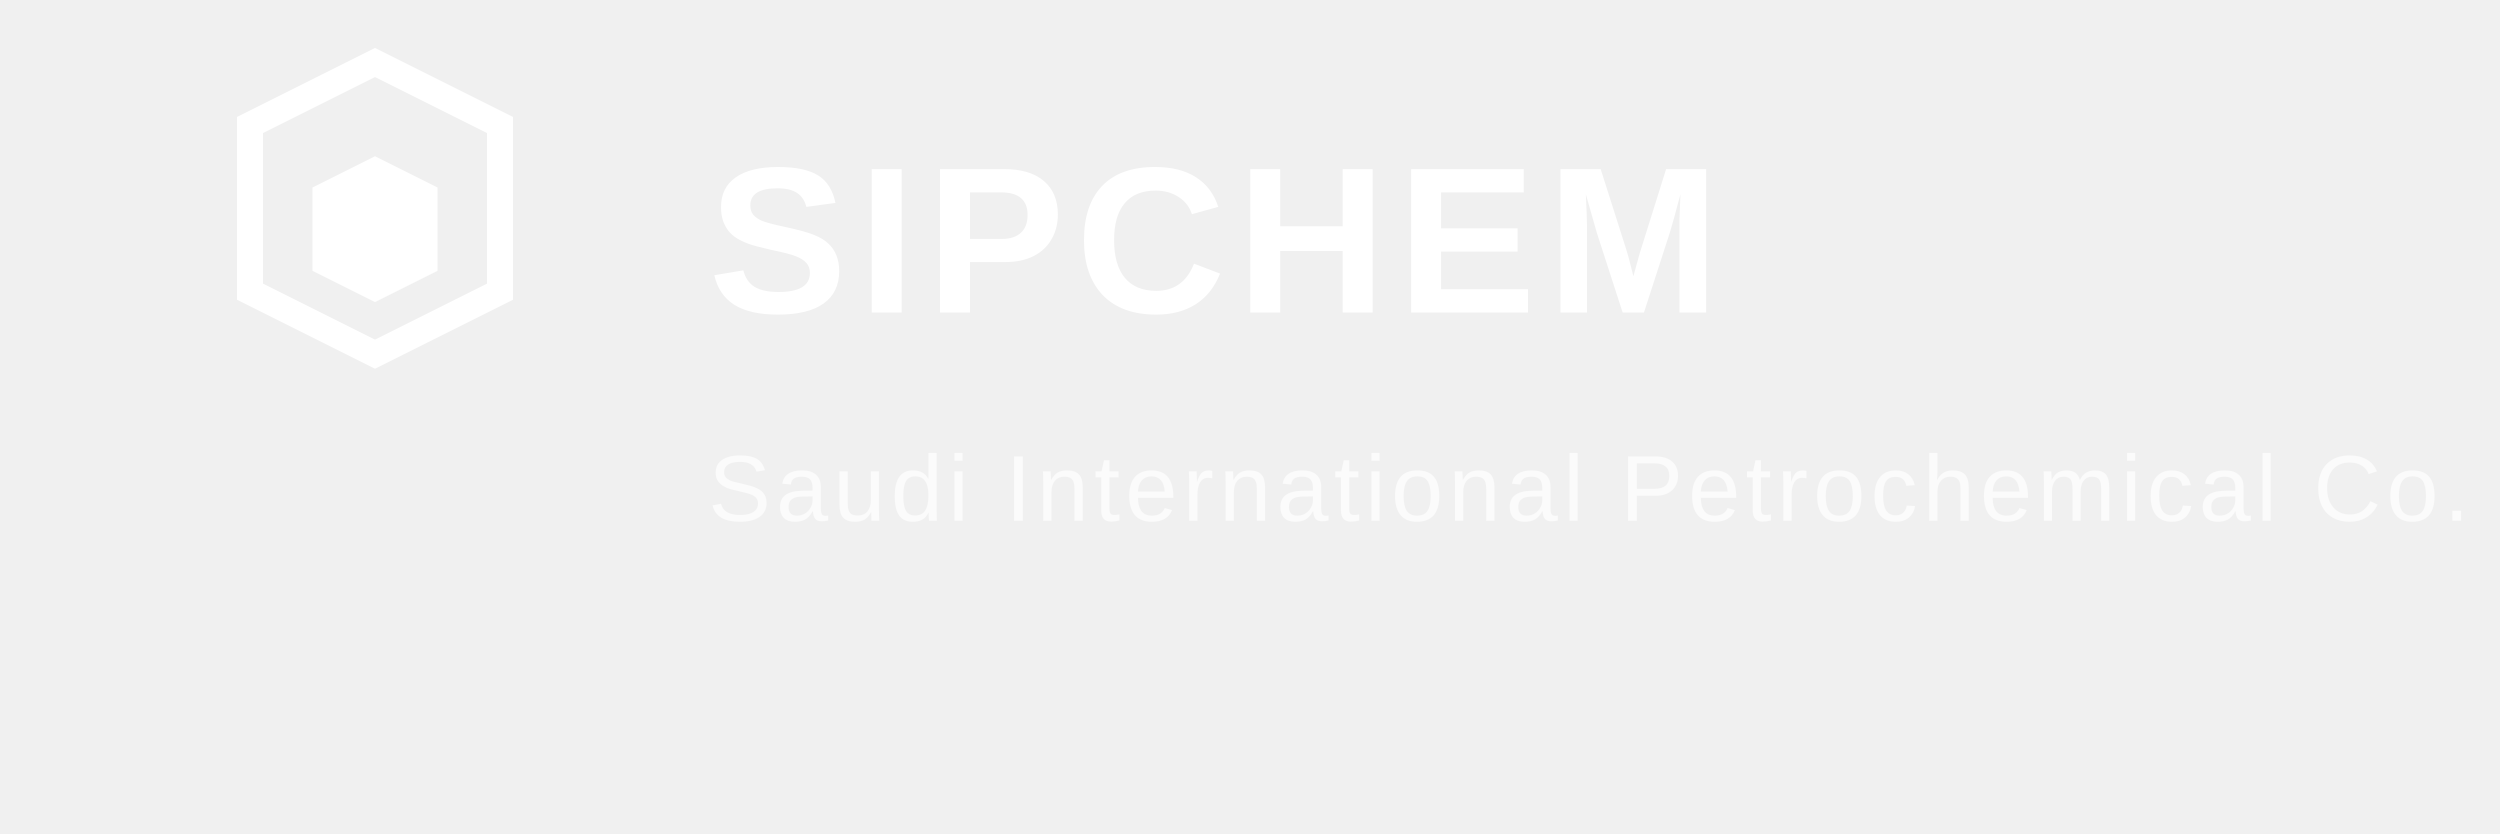
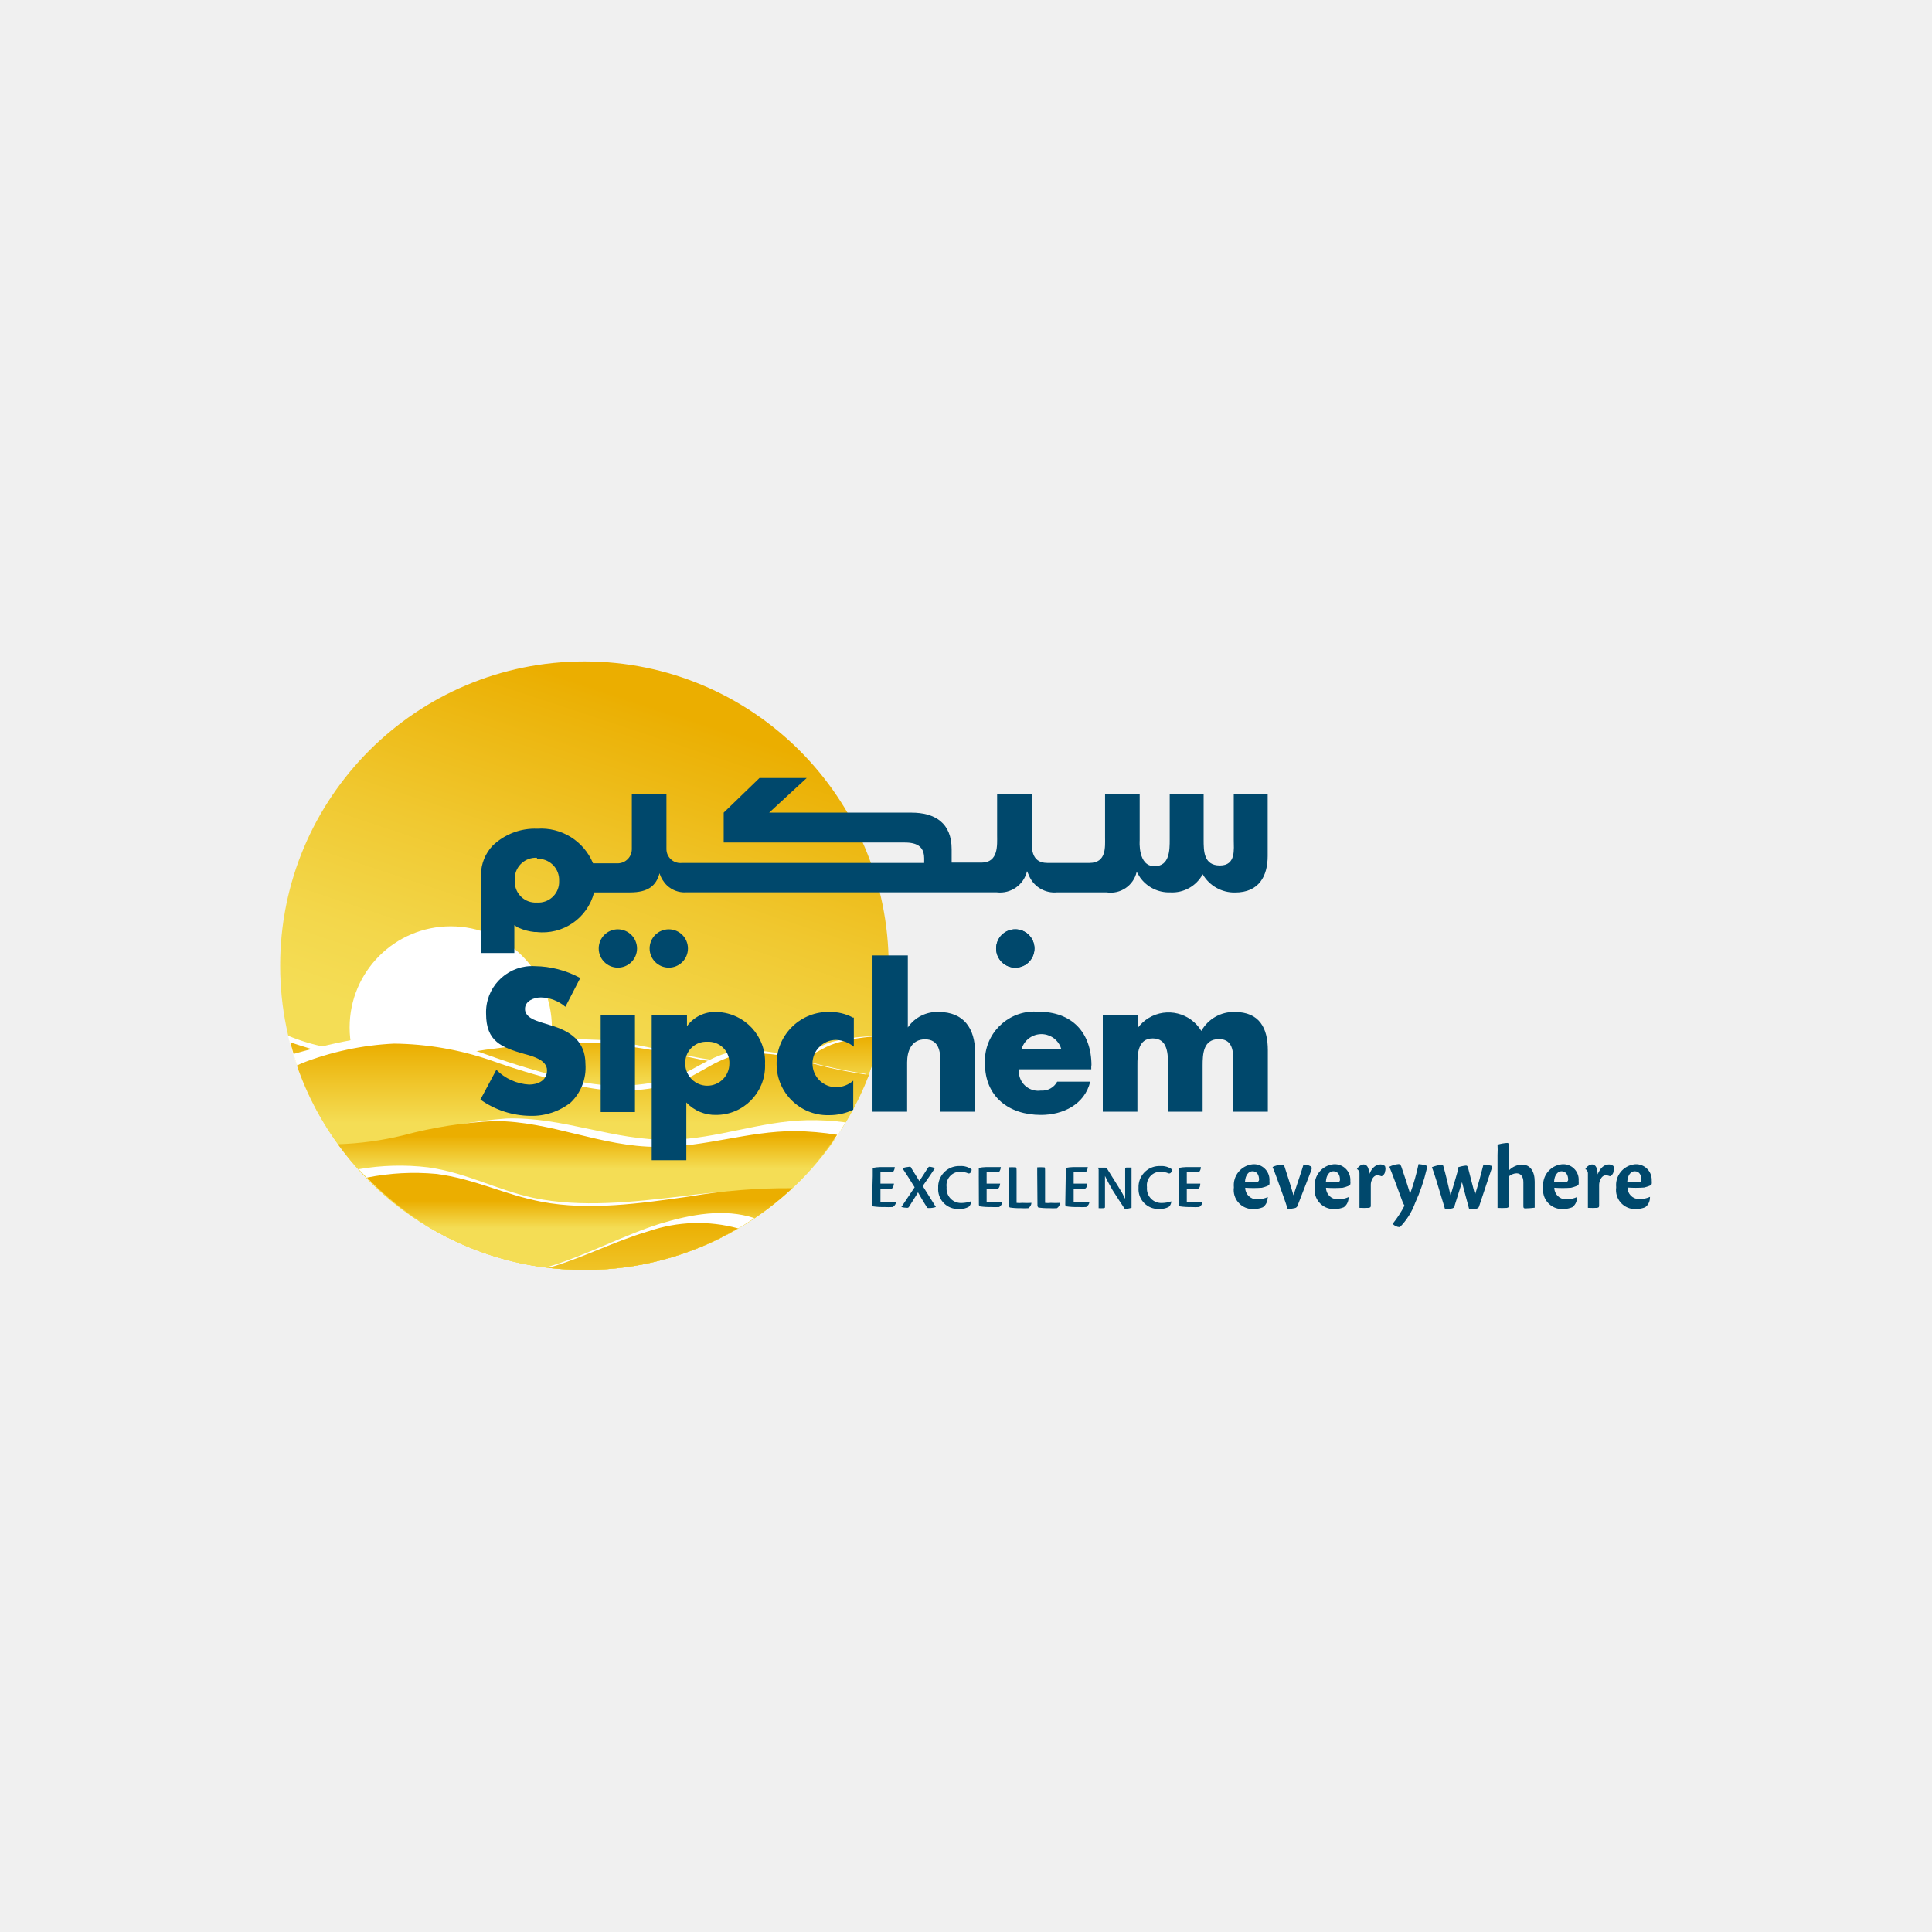
- <svg xmlns="http://www.w3.org/2000/svg" viewBox="0 0 240 80" fill="none">
-   <polygon points="24,12 36,6 48,12 48,28 36,34 24,28" fill="none" stroke="white" stroke-width="2.5" />
-   <polygon points="30,18 36,15 42,18 42,26 36,29 30,26" fill="white" />
-   <text x="68" y="30" font-family="Arial,Helvetica,sans-serif" font-size="20" font-weight="800" fill="white" letter-spacing="1">SIPCHEM</text>
-   <text x="68" y="50" font-family="Arial,Helvetica,sans-serif" font-size="9" font-weight="400" fill="white" opacity="0.7" letter-spacing="0.5">Saudi International Petrochemical Co.</text>
+ <svg xmlns="http://www.w3.org/2000/svg" id="Layer_1" data-name="Layer 1" viewBox="0 0 1000 1000">
+   <defs>
+     <style>
+       .cls-1 {
+         fill: url(#linear-gradient);
+       }
+ 
+       .cls-2, .cls-3 {
+         fill: #00486c;
+       }
+ 
+       .cls-4 {
+         fill: #fff;
+       }
+ 
+       .cls-5 {
+         fill: url(#linear-gradient-3);
+       }
+ 
+       .cls-6 {
+         fill: url(#linear-gradient-4);
+       }
+ 
+       .cls-7 {
+         fill: url(#linear-gradient-2);
+       }
+ 
+       .cls-8 {
+         fill: url(#linear-gradient-6);
+       }
+ 
+       .cls-9 {
+         fill: url(#linear-gradient-5);
+       }
+ 
+       .cls-3 {
+         fill-rule: evenodd;
+       }
+     </style>
+     <linearGradient id="linear-gradient" x1="284.14" y1="2894.87" x2="346.1" y2="3081.63" gradientTransform="translate(0 3450) scale(1 -1)" gradientUnits="userSpaceOnUse">
+       <stop offset="0" stop-color="#f4dd55" />
+       <stop offset=".2" stop-color="#f3d74b" />
+       <stop offset=".53" stop-color="#f0c830" />
+       <stop offset=".97" stop-color="#ebb004" />
+       <stop offset="1" stop-color="#ebae00" />
+     </linearGradient>
+     <linearGradient id="linear-gradient-2" x1="302.99" y1="2792.68" x2="302.99" y2="2913.66" gradientTransform="translate(0 3450) scale(1 -1)" gradientUnits="userSpaceOnUse">
+       <stop offset=".79" stop-color="#f4dd55" />
+       <stop offset="1" stop-color="#ebae00" />
+     </linearGradient>
+     <linearGradient id="linear-gradient-3" x1="301.71" y1="2792.68" x2="301.71" y2="2909.66" gradientTransform="translate(0 3450) scale(1 -1)" gradientUnits="userSpaceOnUse">
+       <stop offset=".65" stop-color="#f4dd55" />
+       <stop offset="1" stop-color="#ebae00" />
+     </linearGradient>
+     <linearGradient id="linear-gradient-4" x1="304.13" y1="2792.68" x2="304.13" y2="2869.57" gradientTransform="translate(0 3450) scale(1 -1)" gradientUnits="userSpaceOnUse">
+       <stop offset=".68" stop-color="#f4dd55" />
+       <stop offset=".9" stop-color="#ebae00" />
+     </linearGradient>
+     <linearGradient id="linear-gradient-5" x1="300.01" y1="2792.68" x2="300.01" y2="2842.99" gradientTransform="translate(0 3450) scale(1 -1)" gradientUnits="userSpaceOnUse">
+       <stop offset="0" stop-color="#f4dd55" />
+       <stop offset=".43" stop-color="#f4dd55" />
+       <stop offset=".71" stop-color="#ebae00" />
+       <stop offset="1" stop-color="#ebae00" />
+     </linearGradient>
+     <linearGradient id="linear-gradient-6" x1="332.96" y1="2763.89" x2="332.96" y2="2818.01" gradientTransform="translate(0 3450) scale(1 -1)" gradientUnits="userSpaceOnUse">
+       <stop offset="0" stop-color="#f4dd55" />
+       <stop offset="1" stop-color="#ebae00" />
+     </linearGradient>
+   </defs>
+   <g id="Layer_2" data-name="Layer 2">
+     <g id="Layer_1-2" data-name="Layer 1-2">
+       <path class="cls-1" d="m302.55,657.32c-86.98.03-157.51-70.45-157.54-157.43-.03-86.98,70.45-157.51,157.43-157.54,86.98-.03,157.51,70.45,157.54,157.43,0,.04,0,.08,0,.12-.03,86.93-70.5,157.39-157.43,157.43Z" />
+       <circle class="cls-4" cx="233.3" cy="531.8" r="52.34" />
+       <path class="cls-4" d="m298.84,655.17c72.8.97,136.72-48.21,154.44-118.83-7.66.05-15.28,1.03-22.7,2.93-7.59,2.39-10.99,5.97-18.76,8.36-13.56,4.06-35.19,2.63-51.44-.36-16.25-2.99-30.89-7.35-48.63-8.96-23.96-1.19-47.98.05-71.69,3.7-23.12,2.57-50.07,4.42-71.27,0-6.78-1.31-13.4-3.32-19.78-5.97,16.87,69.28,78.54,118.31,149.84,119.13Z" />
+       <path class="cls-7" d="m302.55,657.32c72.91,0,136.28-50.06,153.18-120.98-7.76.23-15.47,1.41-22.94,3.52-7.53,2.45-10.87,5.97-18.64,8.6-13.5,4.18-35.13,3.05-51.44,0-16.1-3.61-32.37-6.4-48.75-8.36-23.89-.88-47.81.66-71.39,4.6-23.06,2.87-50.01,5.02-71.21.78-7.59-1.49-14.22-3.76-21.09-5.97,18.03,69.36,80.63,117.78,152.29,117.82Z" />
+       <path class="cls-4" d="m448.2,556.47v-.6c-10.07-1.53-20.05-3.64-29.87-6.33-11.1-4.2-22.9-6.23-34.77-5.97-14.28,1.49-22.46,9.68-34.53,14.16-16.64,4.95-34.28,5.51-51.2,1.61-15.88-3.63-31.53-8.24-46.84-13.8-16.08-5.78-32.98-8.93-50.07-9.32-17.39-.06-49.05,9.32-49.05,9.32,0,0,1.31,4.36,1.79,5.5,27.66,68.47,294.42,5.74,294.54,5.44Z" />
+       <path class="cls-5" d="m302.55,657.32c65.24.12,123.79-40.02,147.21-100.91-9.87-1.37-19.65-3.37-29.27-5.97-11.11-3.95-22.87-5.71-34.65-5.2-14.16,1.73-22.17,10.04-34.11,14.64-16.45,5.22-33.98,6.05-50.84,2.39-15.95-3.49-31.65-8-47.02-13.5-16.06-5.51-32.91-8.41-49.89-8.6-16.38.78-32.52,4.21-47.8,10.16l-2.51,1.19c22.02,63.38,81.78,105.86,148.88,105.81Z" />
+       <path class="cls-4" d="m437.81,580.96c-6.73-.92-13.52-1.3-20.31-1.14-24.26.54-46.42,9.68-70.68,10.1-29.45.54-55.26-11.95-84.72-10.99-16.01,1.14-31.84,4.07-47.2,8.72-10.94,2.93-22.15,4.71-33.46,5.32,14.82,19.3,72.59,27.06,130,24.61,83.64-3.52,116.5-21.75,122.18-29.87,2.51-4.24,2.51-4.54,4.18-6.75Z" />
+       <path class="cls-6" d="m302.55,657.32c52.55,0,101.62-26.25,130.78-69.96-7.27-1.18-14.62-1.82-21.99-1.91-24.26,0-46.72,8.42-70.98,8.18-29.39,0-54.9-13.32-84.3-13.38-16.03.74-31.94,3.23-47.44,7.41-11.04,2.69-22.34,4.23-33.7,4.6,29.62,40.92,77.1,65.12,127.61,65.06Z" />
+       <path class="cls-4" d="m297.65,655.88c40.04,1.08,79-13.05,109.03-39.55-17.97-.6-35.96.36-53.77,2.87-25.27,2.99-52.28,5.97-76.71.84-19.18-4.12-34.77-13.08-54.67-15.83-11.93-1.42-24.01-1.1-35.85.96.96.96,2.39,2.63,4.12,4.36,28.75,28.78,67.47,45.38,108.14,46.36h-.3Z" />
+       <path class="cls-9" d="m302.55,657.32c39.92.08,78.37-15.04,107.54-42.3-17.9-.15-35.77,1.29-53.41,4.3-25.03,3.58-51.8,7.41-76.23,2.75-19.18-3.64-34.83-11.95-54.67-14.46-11.98-1.11-24.05-.46-35.85,1.91,29.54,30.49,70.16,47.73,112.62,47.8Z" />
+       <path class="cls-4" d="m390.49,630.49c-15.65-5.14-32.68-1.97-48.75,2.87-19.06,5.97-39.43,16.97-58.49,22.46.84,0,1.14,0,3.11.42,6.57.11,13.03-1.66,18.64-5.08,5.02-1.97,36.15,8.18,77.07-15.35,4.9-2.87,6.33-4,8.42-5.32Z" />
+       <path class="cls-8" d="m382.07,635.81c-15.21-4.15-31.32-3.65-46.24,1.43-17.92,5.26-34.23,13.92-51.98,19,6.21.72,12.45,1.08,18.7,1.08,27.95.04,55.4-7.38,79.52-21.51Z" />
+       <path class="cls-2" d="m525.51,481.01c-5.48,0-9.92,4.44-9.92,9.92,0,5.48,4.44,9.92,9.92,9.92s9.92-4.44,9.92-9.92-4.44-9.92-9.92-9.92Z" />
+       <path class="cls-2" d="m525.51,481.01c-5.48,0-9.92,4.44-9.92,9.92,0,5.48,4.44,9.92,9.92,9.92s9.92-4.44,9.92-9.92-4.44-9.92-9.92-9.92Z" />
+       <path class="cls-2" d="m319.87,481.01c-5.48-.03-9.94,4.38-9.98,9.86-.03,5.48,4.38,9.94,9.86,9.98,5.48.03,9.94-4.38,9.98-9.86,0-.02,0-.04,0-.06-.03-5.44-4.42-9.85-9.86-9.92Z" />
+       <path class="cls-2" d="m346.16,481.01c-5.48,0-9.92,4.44-9.92,9.92s4.44,9.92,9.92,9.92,9.92-4.44,9.92-9.92h0c0-5.48-4.44-9.92-9.92-9.92Z" />
+       <path class="cls-3" d="m564.94,551.51c0-17.09-10.04-27.84-27.42-27.84-14.11-1.17-26.49,9.32-27.66,23.42-.09,1.11-.11,2.23-.06,3.34,0,17.27,12.43,26.65,28.98,26.65,11.41,0,22.64-5.38,25.51-17.21h-17.09c-1.67,3.08-4.99,4.88-8.48,4.6-5.46.76-10.5-3.05-11.26-8.51-.11-.82-.13-1.66-.03-2.49h37.4v-1.97h.12Zm-36.2-8.42c1.58-5.69,7.47-9.03,13.16-7.45,3.62,1,6.45,3.83,7.45,7.45h-20.61Z" />
+       <path class="cls-2" d="m588.72,525.46h-17.92v49.95h17.92v-23.9c0-5.56,0-14.04,7.95-14.04s7.89,8.48,7.89,14.04v23.9h17.92v-23.9c0-5.97.3-13.68,8.48-13.68s7.35,8.48,7.35,13.68v23.9h17.92v-31.78c0-11.53-4.36-19.83-17.09-19.83-7.15-.22-13.83,3.56-17.33,9.8-5.67-9.37-17.86-12.38-27.24-6.71-2.18,1.32-4.09,3.05-5.62,5.1v-6.27l-.24-.24Z" />
+       <path class="cls-2" d="m451.61,494.52v80.89h17.92v-25.51c0-5.97,2.27-11.95,9.26-11.95s8.01,5.97,8.01,11.95v25.51h17.92v-30.53c0-12.67-5.97-21.09-18.88-21.09-6.34-.26-12.37,2.76-15.95,8.01v-37.28h-18.28Z" />
+       <path class="cls-3" d="m366.11,539.2c6-.3,11.11,4.31,11.41,10.31.02.35.02.69,0,1.04,0,6.3-5.11,11.41-11.42,11.41-6.3,0-11.4-5.11-11.41-11.41-.27-6,4.37-11.08,10.37-11.35.35-.02.69-.01,1.04,0Zm-10.87-13.74h-17.92v75.04h17.92v-29.87c4.02,4.27,9.67,6.62,15.53,6.45,13.99-.05,25.29-11.44,25.23-25.43,0-.33,0-.65-.02-.98.63-14.21-10.38-26.23-24.59-26.86-.23-.01-.46-.02-.69-.02-5.95-.21-11.61,2.54-15.12,7.35v-5.68h-.36Z" />
+       <path class="cls-2" d="m441.51,526.72c-3.67-1.98-7.78-2.98-11.95-2.93-14.81-.43-27.16,11.22-27.59,26.03-.01.4-.01.81,0,1.21.13,14.58,12.05,26.3,26.63,26.18.18,0,.37,0,.55-.01,4.32.03,8.59-.93,12.49-2.81v-15.06c-2.44,2.17-5.58,3.38-8.84,3.41-6.76,0-12.25-5.47-12.26-12.24,0-6.76,5.47-12.25,12.24-12.26h.02c3.35.15,6.56,1.39,9.14,3.52v-15.06h-.42Z" />
+       <path class="cls-2" d="m300.04,506.05c-7.1-3.8-15.01-5.85-23.06-5.97-13.17-.83-24.53,9.17-25.36,22.34-.05.78-.06,1.55-.03,2.33,0,14.28,7.95,17.39,19.89,20.79,4.12,1.14,11.65,3.05,11.65,8.42s-4.78,7.41-9.26,7.41c-6.41-.36-12.45-3.09-16.97-7.65l-8.24,15.41c7.55,5.4,16.59,8.34,25.87,8.42,7.57.21,14.97-2.24,20.91-6.93,5.35-5.16,8.13-12.42,7.59-19.83,0-11.95-7.89-17.09-17.92-20.07l-4.84-1.49c-3.35-1.08-8.54-2.75-8.54-6.99s4.72-5.97,8.24-5.97c4.65.1,9.13,1.81,12.67,4.84l7.65-14.82-.24-.24Z" />
+       <polygon class="cls-2" points="328.65 525.52 310.91 525.52 310.91 575.59 328.65 575.59 328.65 525.52 328.65 525.52" />
+       <path class="cls-2" d="m354.76,461.9c-3.52.11-6.93-1.18-9.5-3.58-1.81-1.75-3.15-3.93-3.88-6.33-1.73,6.51-5.97,9.92-15.23,9.92h-18.64c-3.41,13.36-16.18,22.12-29.87,20.49h-1.02c-2.7-.28-5.33-.96-7.83-2.03-.94-.37-1.8-.9-2.57-1.55v14.46h-17.27v-40.86c.12-5.45,2.25-10.66,5.97-14.64,6.19-6,14.57-9.19,23.18-8.84,12.47-.86,24.1,6.36,28.86,17.92h12.96c3.92-.13,7.05-3.31,7.11-7.23v-28.5h17.92v28.44c.05,3.99,3.32,7.19,7.31,7.14.21,0,.42-.01.63-.04h125.46v-2.45c0-8.9-8.3-8.13-13.08-8.13h-90.69v-15.47l18.52-17.92h24.44l-19.42,17.92h73.6c12.37,0,20.85,5.44,20.85,18.94v6.93h15.47c8.9,0,8.07-9.32,8.07-14.1v-21.27h17.92v22.28c0,4.84-.78,13.26,8.07,13.26h21.81c8.9,0,8.07-8.42,8.07-13.26v-22.28h17.92v23.9s-1.08,13.44,7.71,13.32c7.83,0,7.83-8.42,7.83-13.86v-23.54h17.56v23.6c0,5.97,0,13.44,8.42,13.44s7.17-8.36,7.17-13.44v-23.6h17.56v32.08c0,10.34-4.42,18.94-16.85,18.94-6.9.15-13.33-3.47-16.79-9.44-3.3,6.12-9.85,9.77-16.79,9.38-6.19.21-12.08-2.71-15.65-7.77l-1.73-2.87c-1.58,7.1-8.41,11.75-15.59,10.63h-25.63c-5.9.56-11.53-2.57-14.16-7.89l-1.37-3.11c-1.65,7.12-8.4,11.85-15.65,10.99h-161.31.12Zm-76.83-17.92c-6.03-.32-11.18,4.3-11.5,10.33-.03.54-.02,1.08.03,1.62-.28,5.93,4.31,10.97,10.24,11.24.41.02.82.01,1.23-.01,5.93.4,11.06-4.07,11.46-10,.03-.41.03-.82.01-1.23.27-6.03-4.4-11.14-10.43-11.41-.35-.02-.69-.01-1.04,0v-.54Z" />
+       <path class="cls-2" d="m451.73,608.81v-4.3c1.2-.25,2.42-.39,3.64-.42h7.77c-.04.94-.37,1.84-.96,2.57-.99.12-2,.12-2.99,0h-3.47v5.97h6.99c-.3,2.33-1.02,2.81-2.15,2.81h-4.84v6.57c.99.12,1.99.12,2.99,0,1.71.09,3.43.09,5.14,0h0c-.11,1.14-.76,2.15-1.73,2.75-1.45.08-2.91.08-4.36,0-2,.06-4-.06-5.97-.36l-.48-.66.42-14.94Z" />
+       <path class="cls-2" d="m467.02,604.62c1.24-.38,2.53-.62,3.82-.72.36,0,.66,0,1.08,1.08,1.85,2.99,2.87,4.54,3.94,6.33,1.19-1.79,2.99-4.54,4.36-6.75.36-.48.54-.66.84-.66.99.08,1.96.32,2.87.72h0c-1.02,1.61-3.64,5.44-6.33,9.26l6.81,10.87h0c-1.21.4-2.49.58-3.76.54-.42,0-.72,0-1.08-.72-1.31-2.03-2.69-4.36-4.42-7.41-1.55,2.69-3.76,5.97-4.6,7.41-.16.35-.51.59-.9.6-1.05,0-2.09-.14-3.11-.42h0c1.43-2.15,4.48-6.57,6.87-10.22-1.85-2.99-5.2-8.3-6.39-9.98v.06Z" />
+       <path class="cls-2" d="m502.69,621.89c-.06.97-.44,1.89-1.08,2.63-1.4.85-3.02,1.27-4.66,1.19-5.61.64-10.67-3.38-11.31-8.99-.07-.63-.09-1.26-.04-1.88-.27-5.97,4.34-11.02,10.31-11.29.35-.02.69-.01,1.04,0,2.13-.14,4.25.47,5.97,1.73,0,1.14-.66,2.27-1.67,2.09-1.34-.57-2.78-.88-4.24-.9-3.89-.04-7.08,3.08-7.12,6.98,0,.36.02.73.07,1.09-.37,4.11,2.66,7.74,6.77,8.11.37.03.75.04,1.12.02,1.59-.04,3.16-.32,4.66-.84l.18.06Z" />
+       <path class="cls-2" d="m506.63,608.81v-4.3c1.18-.25,2.38-.39,3.58-.42h7.83c-.07.93-.4,1.82-.96,2.57-1.01.12-2.04.12-3.05,0h-3.35v5.97h6.99c-.3,2.33-.96,2.81-2.09,2.81h-4.9v6.57c.99.11,1.99.11,2.99,0h5.2c-.12,1.12-.73,2.13-1.67,2.75-1.45.08-2.91.08-4.36,0-1.9.05-3.8-.07-5.68-.36l-.48-.66-.06-14.94Z" />
+       <path class="cls-2" d="m522.05,608.57v-4.36c1.15-.08,2.31-.08,3.47,0,.54,0,.66,0,.66,2.03v16.37c.95.12,1.92.12,2.87,0,1.61.09,3.23.09,4.84,0h0c-.1,1.11-.69,2.12-1.61,2.75-1.35.09-2.71.09-4.06,0-1.86.04-3.72-.08-5.56-.36l-.48-.66-.12-15.77Z" />
+       <path class="cls-2" d="m536.86,608.57v-4.36c1.15-.08,2.31-.08,3.47,0,.54,0,.6,0,.6,2.03v16.37c.97.12,1.96.12,2.93,0,1.61.09,3.23.09,4.84,0h0c-.1,1.11-.69,2.12-1.61,2.75-1.35.09-2.71.09-4.06,0-1.88.04-3.76-.08-5.62-.36l-.42-.66-.12-15.77Z" />
+       <path class="cls-2" d="m551.62,608.81v-4.3c1.2-.25,2.42-.39,3.64-.42h7.77c-.04.94-.37,1.84-.96,2.57-.99.12-2,.12-2.99,0h-3.35v5.97h6.99c0,2.33-1.02,2.81-2.15,2.81h-4.84v6.57c.99.12,1.99.12,2.99,0h5.2c-.11,1.14-.76,2.15-1.73,2.75-1.45.08-2.91.08-4.36,0-2,.06-4-.06-5.97-.36l-.48-.66.24-14.94Z" />
+       <path class="cls-2" d="m568.23,604.38h3.94c.37.06.7.28.9.6l5.97,9.56c1.25,1.91,2.37,3.91,3.35,5.97v-15.23c0-.78,0-.9.66-.96h2.63v20.85c-.99.29-2.01.47-3.05.54-.34.03-.65-.17-.78-.48-1.67-2.45-3.35-5.08-5.97-9.2-1.67-2.81-2.63-4.72-3.94-7.35v15.77c0,.72,0,.78-.72.9-.85.07-1.71.07-2.57,0v-20.07l-.42-.9Z" />
+       <path class="cls-2" d="m606.28,621.89c-.06.97-.44,1.89-1.08,2.63-1.4.85-3.02,1.27-4.66,1.19-5.61.57-10.63-3.51-11.2-9.12-.06-.58-.07-1.17-.03-1.75-.27-5.97,4.34-11.02,10.31-11.29.35-.02.69-.01,1.04,0,2.13-.14,4.25.47,5.97,1.73,0,1.14-.66,2.27-1.67,2.09-1.34-.57-2.78-.88-4.24-.9-3.89-.04-7.08,3.08-7.12,6.98,0,.36.02.73.07,1.09-.37,4.11,2.66,7.74,6.77,8.11.37.03.75.04,1.12.02,1.59-.04,3.16-.32,4.66-.84l.06.06Z" />
+       <path class="cls-2" d="m610.17,608.81v-4.3c1.2-.25,2.42-.39,3.64-.42h7.77c-.01.94-.35,1.85-.96,2.57-.99.12-2,.12-2.99,0h-3.35v5.97h6.99c0,2.33-1.02,2.81-2.15,2.81h-4.84v6.57c.99.12,1.99.12,2.99,0h5.2c-.11,1.14-.76,2.15-1.73,2.75-1.45.08-2.91.08-4.36,0-1.9.05-3.8-.07-5.68-.36l-.48-.66-.06-14.94Z" />
+       <path class="cls-2" d="m656.11,620.28c-.07,1.83-.97,3.52-2.45,4.6-1.39.56-2.87.87-4.36.9-5.42.49-10.21-3.52-10.7-8.94-.07-.76-.05-1.53.06-2.29-.61-5.97,3.74-11.31,9.72-11.92.13-.01.25-.02.38-.03,4.45-.14,8.18,3.35,8.32,7.8,0,.29,0,.58-.02.86.08.53.08,1.08,0,1.61,0,.78-1.97,1.43-3.94,1.91-2.86.21-5.74.21-8.6,0-.01,3.3,2.66,5.98,5.96,5.99.17,0,.33,0,.5-.02,1.81-.02,3.6-.41,5.26-1.14l-.12.66Zm-7.89-14.04c-1.73,0-3.58,1.73-3.82,5.44,2.23.15,4.46.15,6.69,0,0,0,.6-.48.6-1.02,0-2.45-1.02-4.42-3.41-4.42h-.06Z" />
+       <path class="cls-2" d="m663.7,602.77c.6,0,.96.48,1.19,1.14,1.08,3.35,2.93,8.9,4.6,14.76,1.91-5.97,4.06-11.95,5.2-15.89,1.25-.03,2.48.26,3.58.84,1.02.42.78,1.49,0,3.29-1.97,5.14-4.66,11.95-6.63,17.09-.19.67-.75,1.18-1.43,1.31-1.21.29-2.46.45-3.7.48-1.55-4.84-3.29-9.5-5.38-15.35-.96-2.63-1.67-4.6-2.45-6.39,1.51-.74,3.16-1.17,4.84-1.25h.18Z" />
+       <path class="cls-2" d="m697.99,620.28c-.07,1.83-.97,3.52-2.45,4.6-1.39.56-2.87.87-4.36.9-5.42.49-10.21-3.52-10.7-8.94-.07-.76-.05-1.53.06-2.29-.64-5.94,3.65-11.27,9.59-11.91.15-.02.3-.03.44-.04,4.49-.14,8.24,3.38,8.38,7.86,0,.27,0,.53-.01.8.08.53.08,1.08,0,1.61,0,.78-2.03,1.43-3.94,1.91-2.88.21-5.78.21-8.66,0-.01,3.3,2.66,5.98,5.96,5.99.17,0,.33,0,.5-.02,1.81,0,3.6-.39,5.26-1.14l-.06.66Zm-7.89-14.04c-1.73,0-3.64,1.73-3.82,5.44,2.23.15,4.46.15,6.69,0,.3,0,.6-.48.6-1.02,0-2.45-1.02-4.42-3.47-4.42Z" />
+       <path class="cls-2" d="m702.29,605.28c.65-1.39,1.95-2.35,3.47-2.57,2.03,0,2.87,2.09,2.93,5.14,1.37-3.35,3.35-5.14,5.97-5.14.81.05,1.58.34,2.21.84.34.95.34,1.98,0,2.93,0,1.02-1.14,2.27-1.85,2.33-.7-.31-1.45-.47-2.21-.48-.78,0-2.15.6-2.87,2.69-.3.76-.44,1.57-.42,2.39v10.4c0,.78,0,1.19-1.08,1.37-1.59.09-3.19.09-4.78,0v-17.39c.13-.99-.28-1.97-1.08-2.57l-.3.06Z" />
+       <path class="cls-2" d="m720.99,633.24c2.29-2.86,4.29-5.95,5.97-9.2-.43-.7-.79-1.44-1.08-2.21-.9-2.33-4.96-13.74-6.75-17.92,1.49-.76,3.11-1.23,4.78-1.37.9,0,1.08.6,1.43,1.37,1.14,3.23,3.41,10.22,4.54,13.92,1.82-4.99,3.27-10.1,4.36-15.29,1.09.09,2.17.27,3.23.54,1.14,0,1.25.96.96,2.15-1.41,6-3.41,11.84-5.97,17.45-1.71,4.68-4.4,8.93-7.89,12.49-1.47-.05-2.85-.7-3.82-1.79l.24-.12Z" />
+       <path class="cls-2" d="m746.09,602.77c.6,0,.9.36,1.08,1.19,1.08,3.76,2.03,7.83,3.64,14.76,2.21-7.59,2.93-9.68,3.82-13.02v-1.49c1.35-.46,2.76-.77,4.18-.9.72,0,.9.54,1.19,1.67.84,3.47,2.33,8.9,3.47,13.44,1.61-5.2,3.35-11.59,4.36-15.65,1.31.04,2.62.24,3.88.6.6,0,.72.96,0,2.63-1.97,5.97-3.88,11.59-5.97,17.92-.3,1.02-.48,1.43-1.43,1.67-1.26.26-2.54.4-3.82.42-1.25-4.84-2.39-8.6-3.76-14.1-1.02,3.35-2.45,7.77-3.76,11.95,0,1.02-.6,1.37-1.31,1.61-1.22.25-2.46.39-3.7.42-1.25-4-2.69-9.14-4.48-14.82-1.02-3.29-1.67-5.26-2.33-6.93,1.62-.66,3.33-1.09,5.08-1.25l-.12-.12Z" />
+       <path class="cls-2" d="m781.1,605.7c1.76-1.75,4.1-2.79,6.57-2.93,4.42,0,6.69,3.58,6.69,8.84v13.5c-1.62.21-3.26.33-4.9.36-.72,0-.96-.3-.96-1.02v-12.61c0-2.93-1.43-4.54-3.58-4.54-1.49.08-2.9.67-4,1.67v14.88c0,.9,0,1.19-1.08,1.37-1.57.09-3.15.09-4.72,0v-27.42c.1-1.77.1-3.55,0-5.32,1.63-.5,3.32-.8,5.02-.9.66,0,.84,0,.84,3.23l.12,10.87Z" />
+       <path class="cls-2" d="m816.22,620.28c-.07,1.83-.97,3.52-2.45,4.6-1.39.56-2.87.87-4.36.9-5.42.49-10.21-3.52-10.7-8.94-.07-.76-.05-1.53.06-2.29-.64-5.94,3.65-11.27,9.59-11.91.15-.02.3-.03.44-.04,4.42-.18,8.15,3.25,8.33,7.67.01.33,0,.66-.02.99.07.54.07,1.08,0,1.61,0,.78-2.03,1.43-3.94,1.91-2.88.21-5.78.21-8.66,0-.01,3.3,2.66,5.98,5.96,5.99.17,0,.33,0,.5-.02,1.81,0,3.6-.39,5.26-1.14v.66Zm-8.01-14.04c-1.73,0-3.64,1.73-3.82,5.44,2.23.15,4.46.15,6.69,0,0,0,.6-.48.6-1.02,0-2.45-1.08-4.42-3.47-4.42Z" />
+       <path class="cls-2" d="m820.53,605.28c.64-1.39,1.95-2.36,3.47-2.57,2.03,0,2.87,2.09,2.93,5.14,1.37-3.35,3.35-5.14,5.97-5.14.81.03,1.58.33,2.21.84.34.95.34,1.98,0,2.93,0,1.02-1.14,2.27-1.85,2.33-.71-.32-1.49-.49-2.27-.48-.72,0-2.09.6-2.81,2.69-.32.76-.48,1.57-.48,2.39v10.4c0,.78,0,1.19-1.02,1.37-1.59.09-3.19.09-4.78,0v-17.39c.13-.99-.28-1.97-1.08-2.57l-.3.06Z" />
+       <path class="cls-2" d="m853.98,620.28c-.07,1.83-.97,3.52-2.45,4.6-1.38.57-2.86.87-4.36.9-5.42.49-10.21-3.52-10.7-8.94-.07-.76-.05-1.53.06-2.29-.64-5.94,3.65-11.27,9.59-11.91.15-.02.3-.03.44-.04,4.49-.14,8.23,3.39,8.37,7.87,0,.22,0,.45,0,.67.08.53.08,1.08,0,1.61,0,.78-2.03,1.43-3.94,1.91-2.86.21-5.74.21-8.6,0,0,3.3,2.66,5.98,5.96,5.99.14,0,.29,0,.43-.01,1.81,0,3.6-.39,5.26-1.14l-.06.78Zm-7.89-14.04c-1.73,0-3.64,1.73-3.82,5.44,2.23.15,4.46.15,6.69,0,.3,0,.6-.48.6-1.02,0-2.45-1.02-4.42-3.47-4.42Z" />
+     </g>
+   </g>
</svg>
